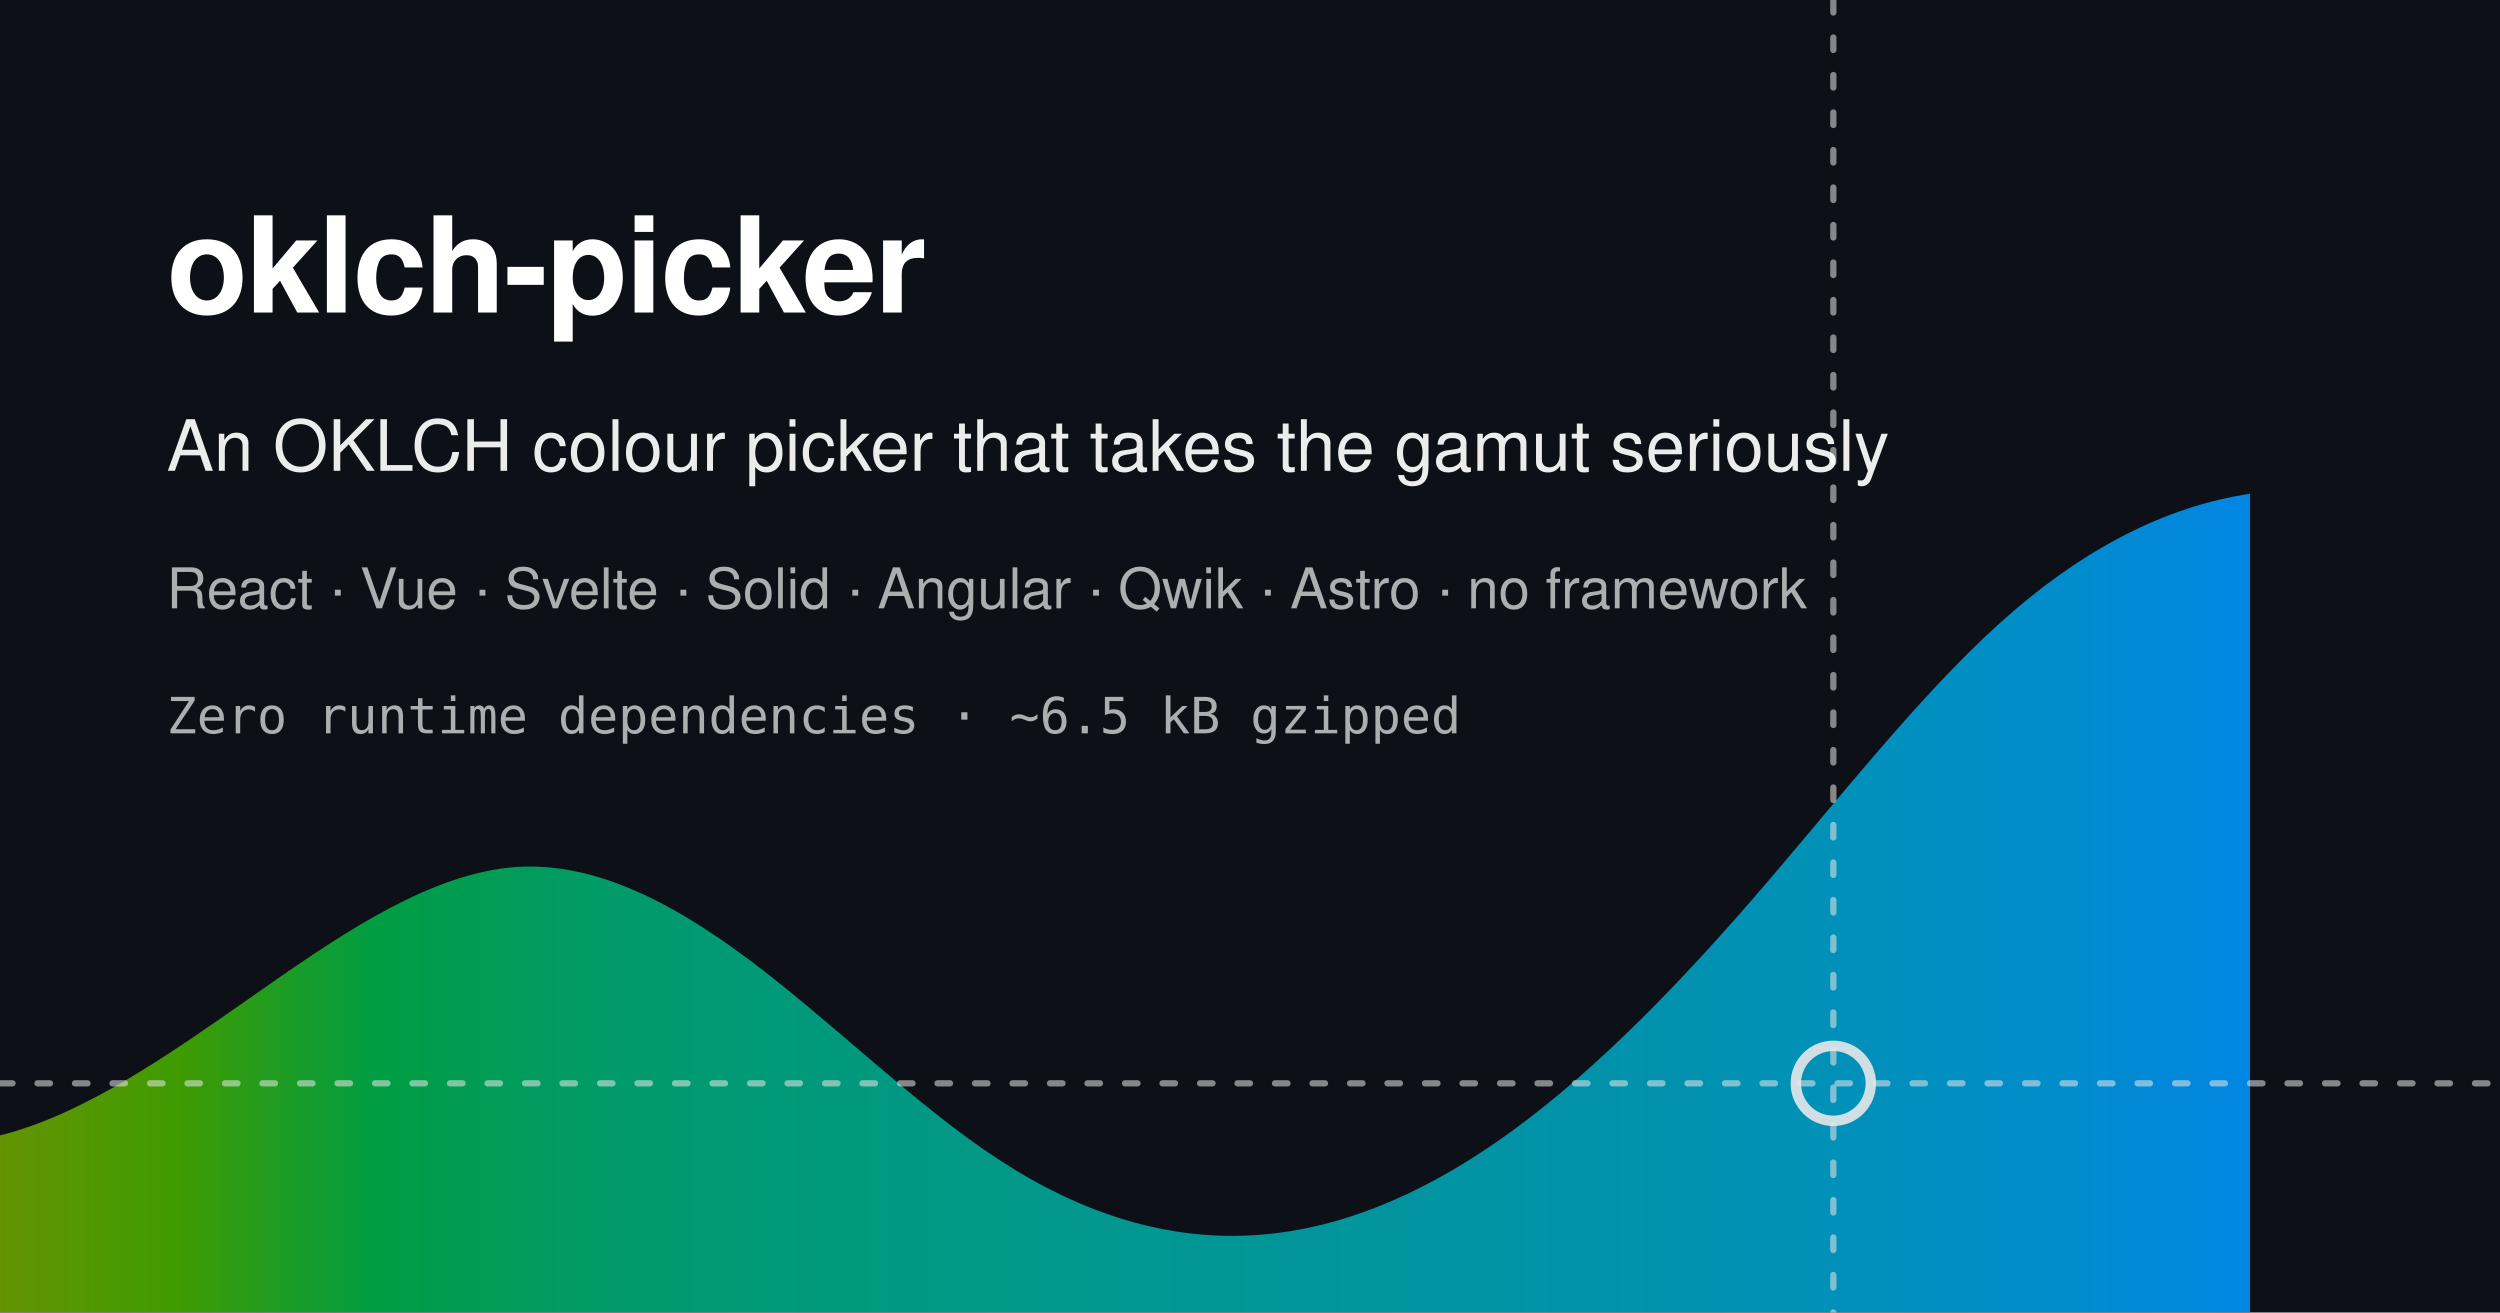
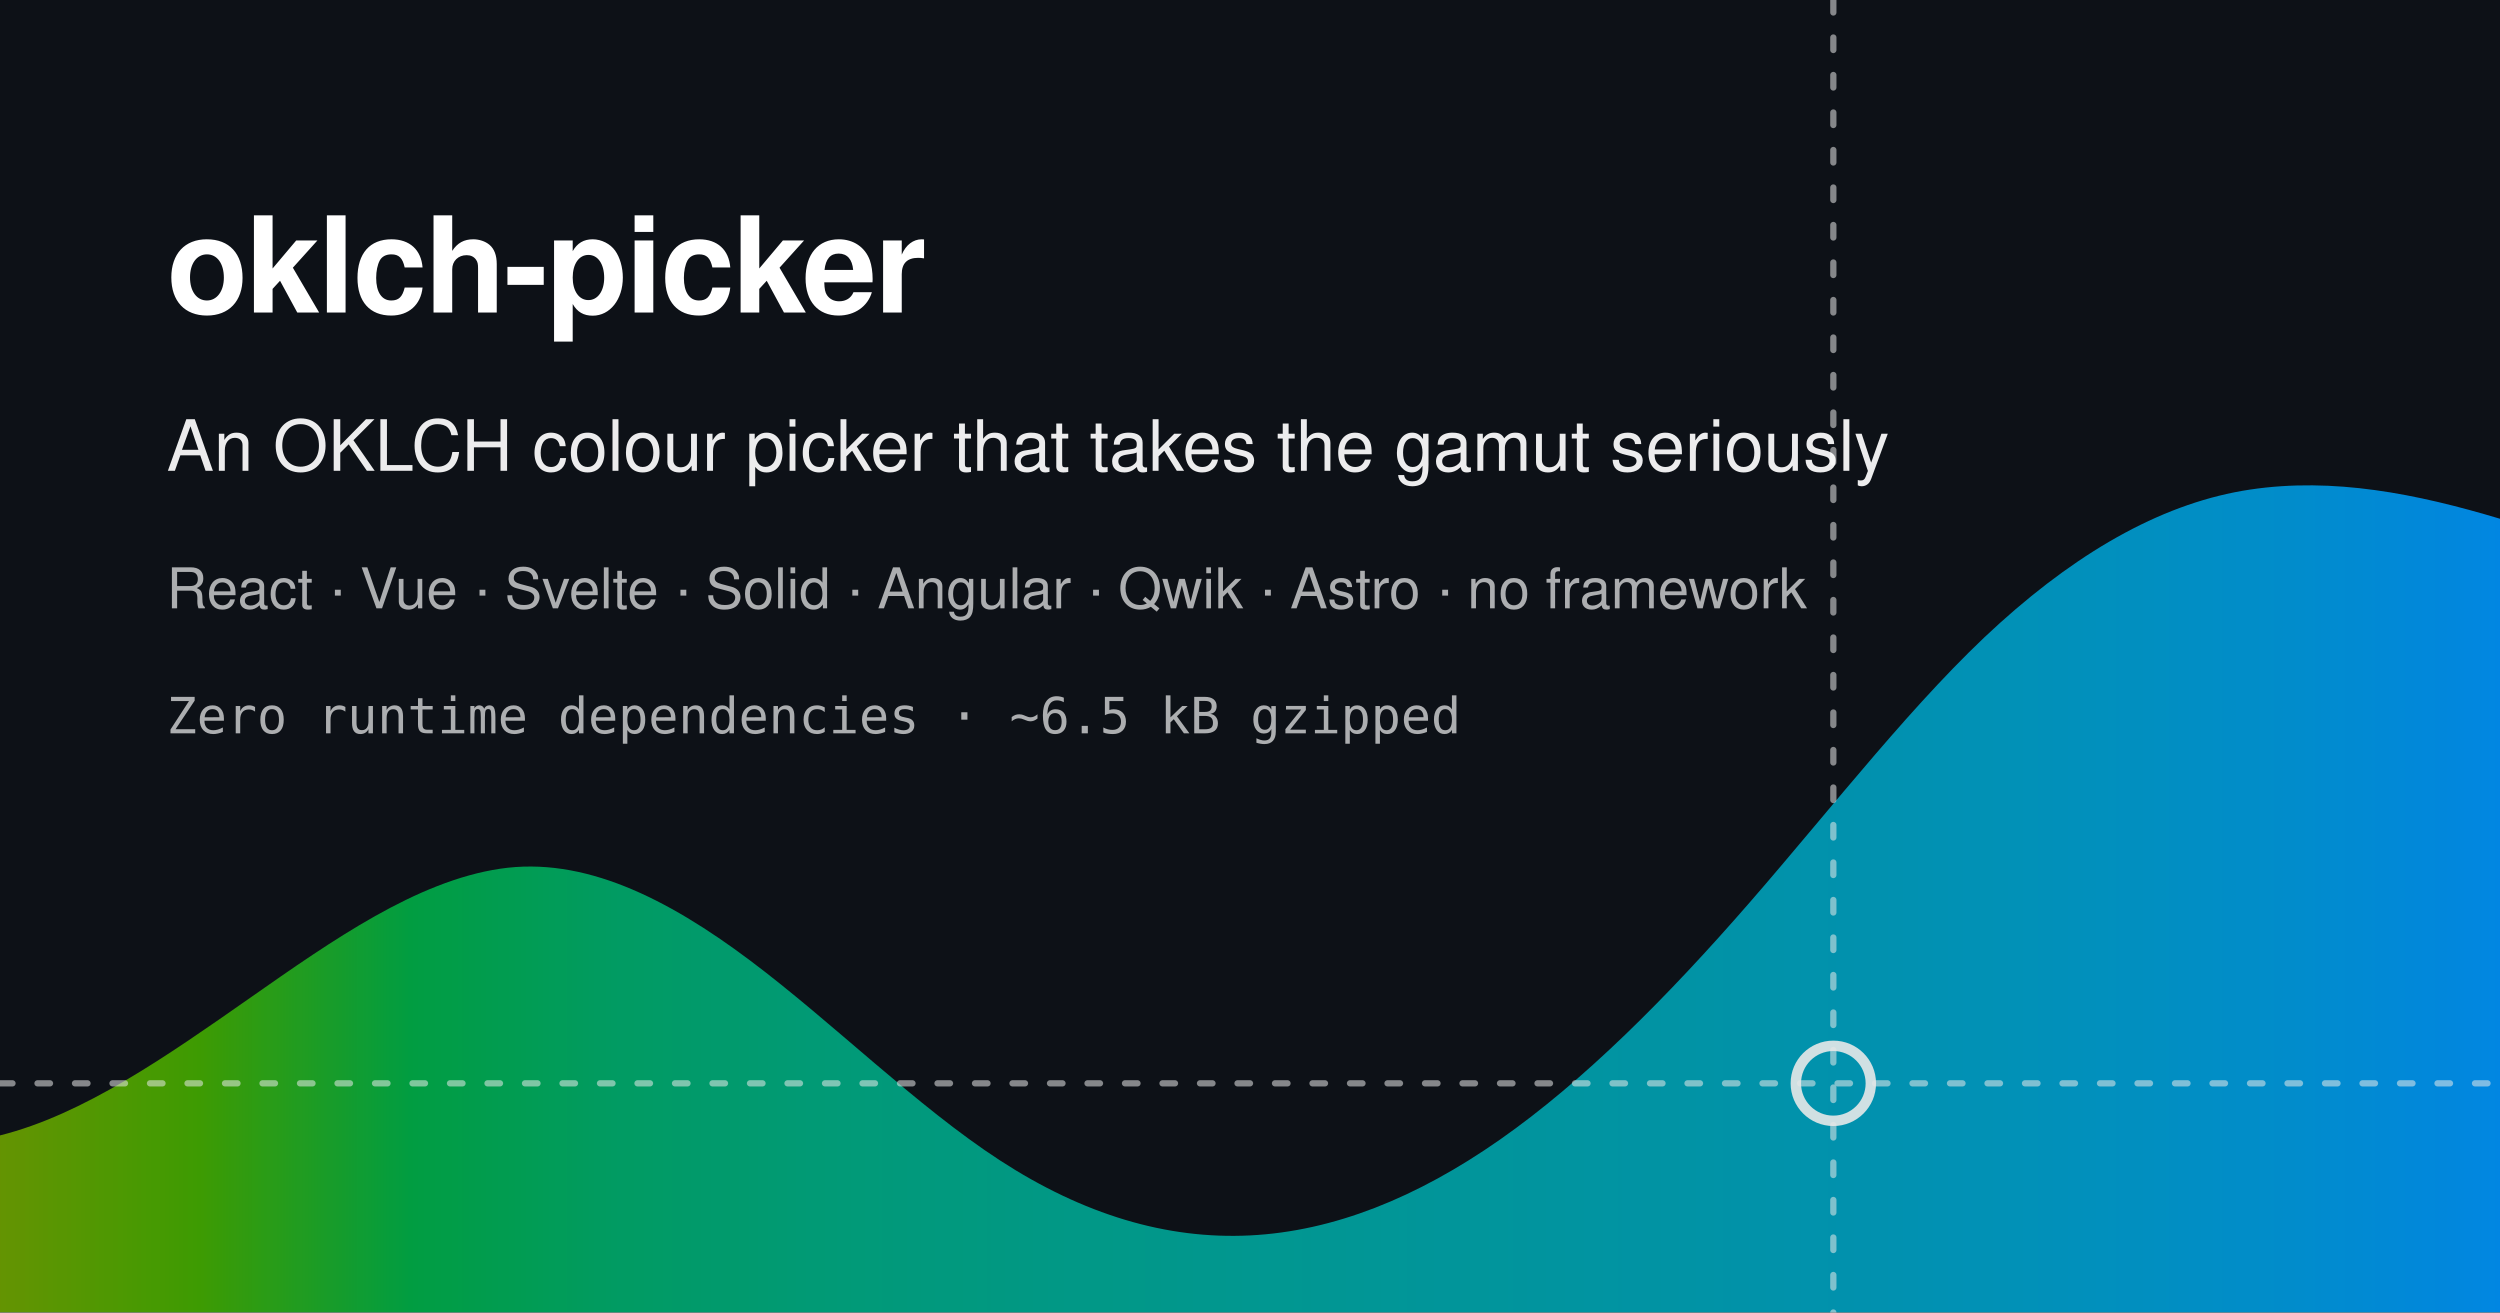
<svg xmlns="http://www.w3.org/2000/svg" viewBox="0 0 1200 630" width="1200" height="630" role="img" aria-label="oklch-picker: an OKLCH colour picker that takes the gamut seriously">
  <defs>
    <linearGradient id="sweep" x1="0" y1="0" x2="1" y2="0">
      <stop offset="0%" stop-color="#70a100" />
      <stop offset="8.33%" stop-color="#43aa00" />
      <stop offset="16.67%" stop-color="#00ac46" />
      <stop offset="25%" stop-color="#00aa6b" />
      <stop offset="33.33%" stop-color="#00a881" />
      <stop offset="41.67%" stop-color="#00a690" />
      <stop offset="50%" stop-color="#00a59d" />
      <stop offset="58.33%" stop-color="#00a3a9" />
      <stop offset="66.67%" stop-color="#00a1b4" />
      <stop offset="75%" stop-color="#009fc0" />
      <stop offset="83.33%" stop-color="#009dce" />
      <stop offset="91.67%" stop-color="#0099e0" />
      <stop offset="100%" stop-color="#0092f9" />
    </linearGradient>
    <clipPath id="card">
      <rect width="1200" height="630" />
    </clipPath>
  </defs>
  <rect width="1200" height="630" fill="#0d1117" />
  <g clip-path="url(#card)" opacity="0.9">
-     <path d="M0 545c40-10 80-38 120-66 40-28 80-56 120-62 40-6 80 14 120 44 40 30 80 70 120 96 40 26 80 38 120 36 40-2 80-18 120-46 40-28 80-68 120-114 40-46 80-98 120-134 40-36 80-56 120-62V630H0Z" fill="url(#sweep)" />
+     <path d="M0 545c40-10 80-38 120-66 40-28 80-56 120-62 40-6 80 14 120 44 40 30 80 70 120 96 40 26 80 38 120 36 40-2 80-18 120-46 40-28 80-68 120-114 40-46 80-98 120-134 40-36 80-58 120-64 40-6 80 2 120 14V630H0Z" fill="url(#sweep)" />
    <path d="M0 520H1200M880 0V630" fill="none" stroke="#ffffff" stroke-width="3" stroke-dasharray="6 12" stroke-linecap="round" opacity="0.55" />
    <circle cx="880" cy="520" r="18" fill="none" stroke="#ffffff" stroke-width="5" opacity="0.9" />
  </g>
  <g font-family="ui-sans-serif, system-ui, -apple-system, 'Segoe UI', Helvetica, Arial, sans-serif" fill="#ffffff">
    <text x="80" y="150" font-size="64" font-weight="700" letter-spacing="-1">oklch-picker</text>
    <text x="80" y="226" font-size="34" font-weight="500" opacity="0.92">
      An OKLCH colour picker that takes the gamut seriously
    </text>
    <text x="80" y="292" font-size="27" opacity="0.66">
      React · Vue · Svelte · Solid · Angular · Qwik · Astro · no framework
    </text>
    <text x="80" y="352" font-size="24" opacity="0.66" font-family="ui-monospace, SFMono-Regular, Menlo, Consolas, monospace">
      Zero runtime dependencies · ~6.5 kB gzipped
    </text>
  </g>
</svg>
